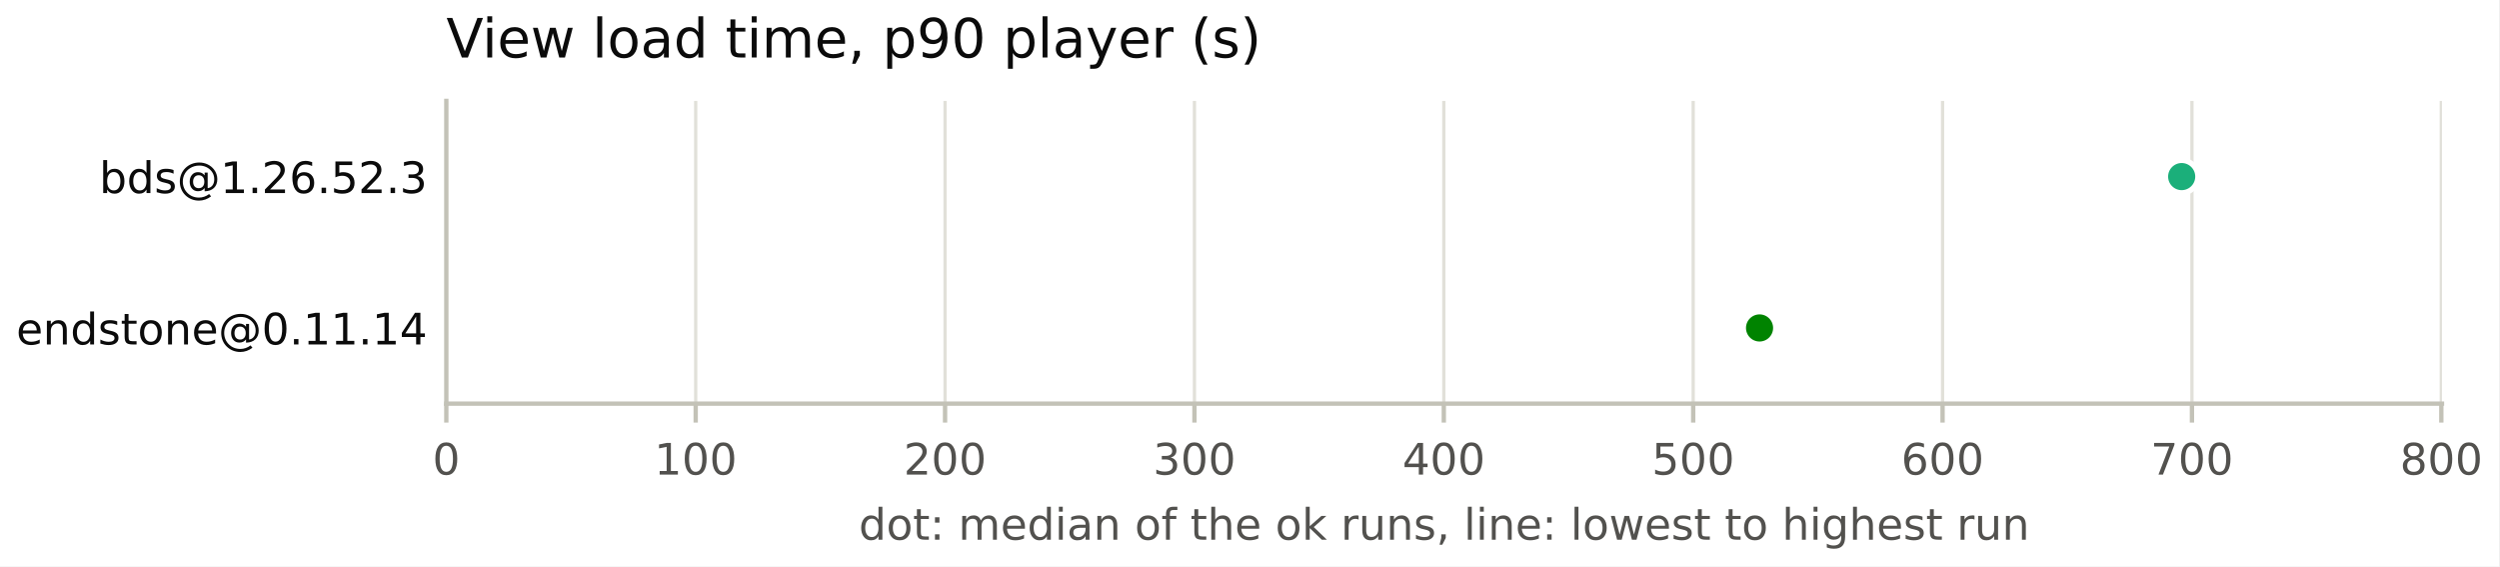
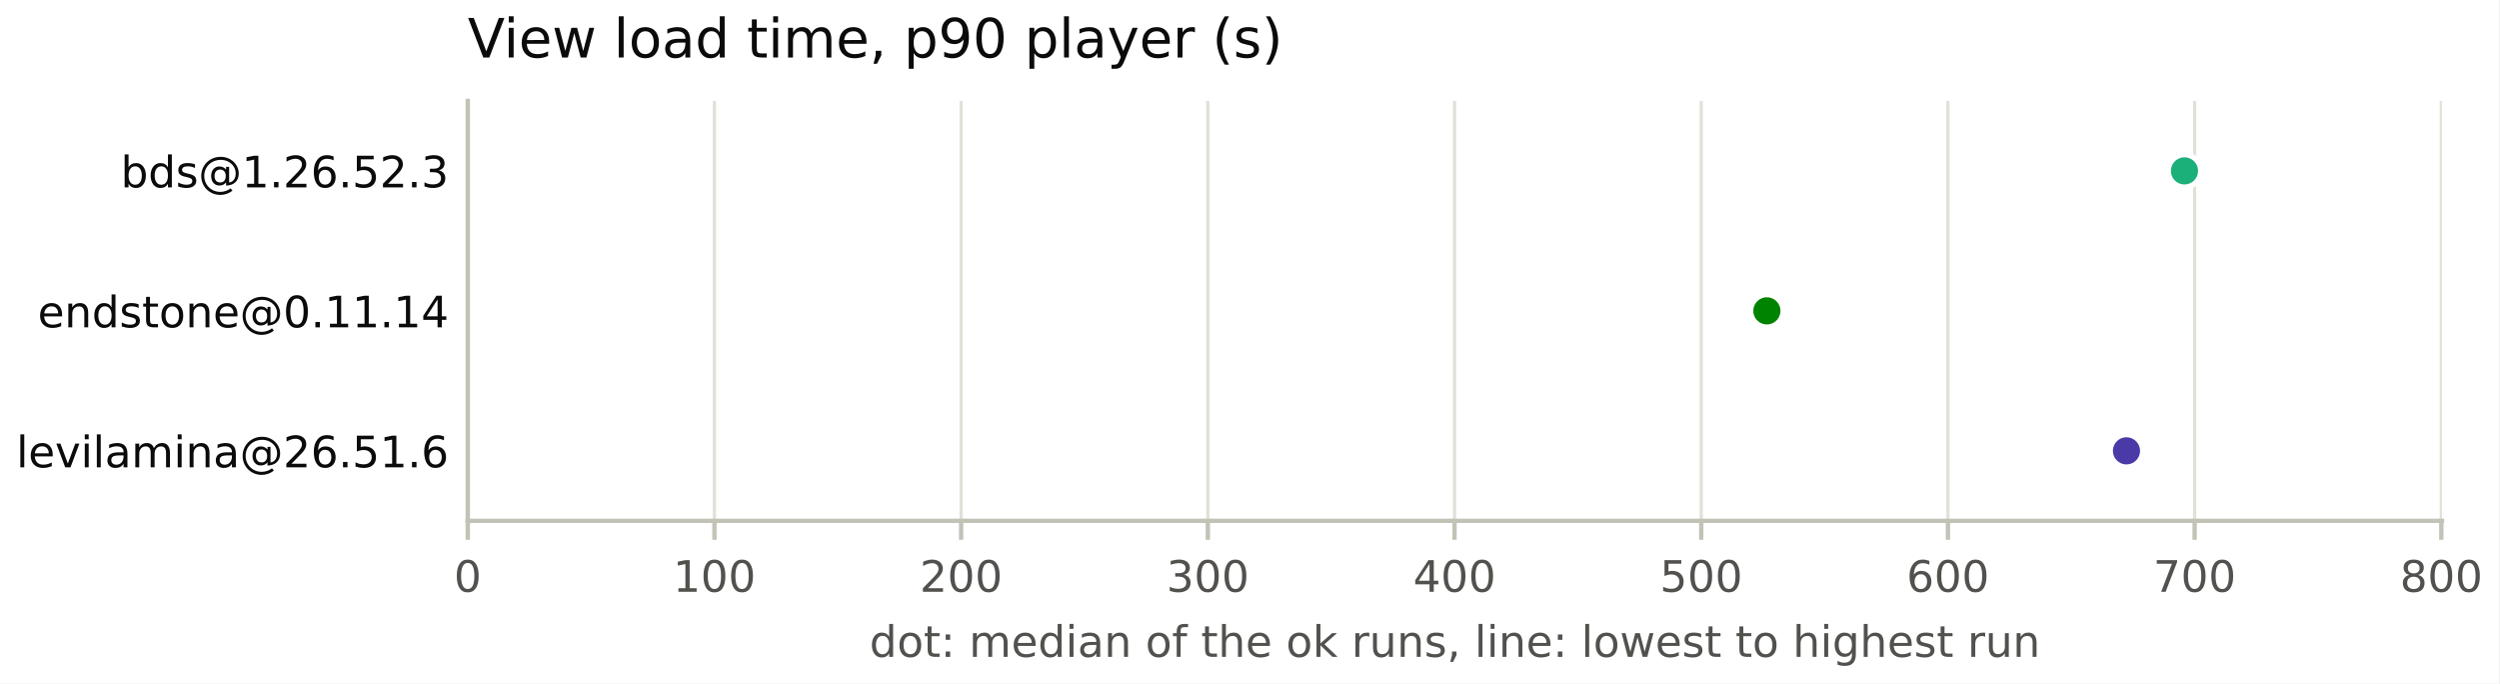
- <svg xmlns="http://www.w3.org/2000/svg" xmlns:xlink="http://www.w3.org/1999/xlink" width="460.8pt" height="104.4pt" viewBox="0 0 460.8 104.4" version="1.1">
+ <svg xmlns="http://www.w3.org/2000/svg" xmlns:xlink="http://www.w3.org/1999/xlink" width="460.8pt" height="126pt" viewBox="0 0 460.8 126" version="1.1">
  <defs>
    <style type="text/css">*{stroke-linejoin: round; stroke-linecap: butt}</style>
  </defs>
  <g id="figure_1">
    <g id="patch_1">
-       <path d="M 0 104.4  L 460.8 104.4  L 460.8 0  L 0 0  z " style="fill: #ffffff" />
+       <path d="M 0 126  L 460.8 126  L 460.8 0  L 0 0  z " style="fill: #ffffff" />
    </g>
    <g id="axes_1">
      <g id="patch_2">
-         <path d="M 82.298 74.399  L 450.285 74.399  L 450.285 18.599  L 82.298 18.599  z " style="fill: #ffffff" />
+         <path d="M 86.25 95.999  L 450.284 95.999  L 450.284 18.599  L 86.25 18.599  z " style="fill: #ffffff" />
      </g>
      <g id="matplotlib.axis_1">
        <g id="xtick_1">
          <g id="line2d_1">
-             <path d="M 82.298 74.399  L 82.298 18.599  " clip-path="url(#p3479f3fd37)" style="fill: none; stroke: #e1e0d9; stroke-width: 0.6; stroke-linecap: square" />
+             <path d="M 86.25 95.999  L 86.25 18.599  " clip-path="url(#p799ae4c3f2)" style="fill: none; stroke: #e1e0d9; stroke-width: 0.6; stroke-linecap: square" />
          </g>
          <g id="line2d_2">
            <defs>
-               <path id="m17f988fe5d" d="M 0 0  L 0 3.5  " style="stroke: #c3c2b7; stroke-width: 0.8" />
+               <path id="m9e4656654c" d="M 0 0  L 0 3.5  " style="stroke: #c3c2b7; stroke-width: 0.8" />
            </defs>
            <g>
-               <use xlink:href="#m17f988fe5d" x="82.298" y="74.399" style="fill: #c3c2b7; stroke: #c3c2b7; stroke-width: 0.8" />
+               <use xlink:href="#m9e4656654c" x="86.25" y="95.999" style="fill: #c3c2b7; stroke: #c3c2b7; stroke-width: 0.8" />
            </g>
          </g>
          <g id="text_1">
-             <g style="fill: #52514e" transform="translate(79.75274 87.47726) scale(0.08 -0.08)">
+             <g style="fill: #52514e" transform="translate(83.70524 109.0773) scale(0.08 -0.08)">
              <defs>
                <path id="DejaVuSans-13" d="M 2034 4250  Q 1547 4250 1301 3770  Q 1056 3291 1056 2328  Q 1056 1369 1301 889  Q 1547 409 2034 409  Q 2525 409 2770 889  Q 3016 1369 3016 2328  Q 3016 3291 2770 3770  Q 2525 4250 2034 4250  z M 2034 4750  Q 2819 4750 3233 4129  Q 3647 3509 3647 2328  Q 3647 1150 3233 529  Q 2819 -91 2034 -91  Q 1250 -91 836 529  Q 422 1150 422 2328  Q 422 3509 836 4129  Q 1250 4750 2034 4750  z " transform="scale(0.015625)" />
              </defs>
              <use xlink:href="#DejaVuSans-13" />
            </g>
          </g>
        </g>
        <g id="xtick_2">
          <g id="line2d_3">
-             <path d="M 128.281 74.399  L 128.281 18.599  " clip-path="url(#p3479f3fd37)" style="fill: none; stroke: #e1e0d9; stroke-width: 0.6; stroke-linecap: square" />
+             <path d="M 131.74 95.999  L 131.74 18.599  " clip-path="url(#p799ae4c3f2)" style="fill: none; stroke: #e1e0d9; stroke-width: 0.6; stroke-linecap: square" />
          </g>
          <g id="line2d_4">
            <g>
-               <use xlink:href="#m17f988fe5d" x="128.281" y="74.399" style="fill: #c3c2b7; stroke: #c3c2b7; stroke-width: 0.8" />
+               <use xlink:href="#m9e4656654c" x="131.74" y="95.999" style="fill: #c3c2b7; stroke: #c3c2b7; stroke-width: 0.8" />
            </g>
          </g>
          <g id="text_2">
-             <g style="fill: #52514e" transform="translate(120.6461 87.47726) scale(0.08 -0.08)">
+             <g style="fill: #52514e" transform="translate(124.1046 109.0773) scale(0.08 -0.08)">
              <defs>
                <path id="DejaVuSans-14" d="M 794 531  L 1825 531  L 1825 4091  L 703 3866  L 703 4441  L 1819 4666  L 2450 4666  L 2450 531  L 3481 531  L 3481 0  L 794 0  L 794 531  z " transform="scale(0.015625)" />
              </defs>
              <use xlink:href="#DejaVuSans-14" />
              <use xlink:href="#DejaVuSans-13" transform="translate(63.625 0)" />
              <use xlink:href="#DejaVuSans-13" transform="translate(127.25 0)" />
            </g>
          </g>
        </g>
        <g id="xtick_3">
          <g id="line2d_5">
-             <path d="M 174.264 74.399  L 174.264 18.599  " clip-path="url(#p3479f3fd37)" style="fill: none; stroke: #e1e0d9; stroke-width: 0.6; stroke-linecap: square" />
+             <path d="M 177.229 95.999  L 177.229 18.599  " clip-path="url(#p799ae4c3f2)" style="fill: none; stroke: #e1e0d9; stroke-width: 0.6; stroke-linecap: square" />
          </g>
          <g id="line2d_6">
            <g>
-               <use xlink:href="#m17f988fe5d" x="174.264" y="74.399" style="fill: #c3c2b7; stroke: #c3c2b7; stroke-width: 0.8" />
+               <use xlink:href="#m9e4656654c" x="177.229" y="95.999" style="fill: #c3c2b7; stroke: #c3c2b7; stroke-width: 0.8" />
            </g>
          </g>
          <g id="text_3">
-             <g style="fill: #52514e" transform="translate(166.6295 87.47726) scale(0.08 -0.08)">
+             <g style="fill: #52514e" transform="translate(169.5939 109.0773) scale(0.08 -0.08)">
              <defs>
                <path id="DejaVuSans-15" d="M 1228 531  L 3431 531  L 3431 0  L 469 0  L 469 531  Q 828 903 1448 1529  Q 2069 2156 2228 2338  Q 2531 2678 2651 2914  Q 2772 3150 2772 3378  Q 2772 3750 2511 3984  Q 2250 4219 1831 4219  Q 1534 4219 1204 4116  Q 875 4013 500 3803  L 500 4441  Q 881 4594 1212 4672  Q 1544 4750 1819 4750  Q 2544 4750 2975 4387  Q 3406 4025 3406 3419  Q 3406 3131 3298 2873  Q 3191 2616 2906 2266  Q 2828 2175 2409 1742  Q 1991 1309 1228 531  z " transform="scale(0.015625)" />
              </defs>
              <use xlink:href="#DejaVuSans-15" />
              <use xlink:href="#DejaVuSans-13" transform="translate(63.625 0)" />
              <use xlink:href="#DejaVuSans-13" transform="translate(127.25 0)" />
            </g>
          </g>
        </g>
        <g id="xtick_4">
          <g id="line2d_7">
-             <path d="M 220.248 74.399  L 220.248 18.599  " clip-path="url(#p3479f3fd37)" style="fill: none; stroke: #e1e0d9; stroke-width: 0.6; stroke-linecap: square" />
+             <path d="M 222.718 95.999  L 222.718 18.599  " clip-path="url(#p799ae4c3f2)" style="fill: none; stroke: #e1e0d9; stroke-width: 0.6; stroke-linecap: square" />
          </g>
          <g id="line2d_8">
            <g>
-               <use xlink:href="#m17f988fe5d" x="220.248" y="74.399" style="fill: #c3c2b7; stroke: #c3c2b7; stroke-width: 0.8" />
+               <use xlink:href="#m9e4656654c" x="222.718" y="95.999" style="fill: #c3c2b7; stroke: #c3c2b7; stroke-width: 0.8" />
            </g>
          </g>
          <g id="text_4">
-             <g style="fill: #52514e" transform="translate(212.6129 87.47726) scale(0.08 -0.08)">
+             <g style="fill: #52514e" transform="translate(215.0832 109.0773) scale(0.08 -0.08)">
              <defs>
                <path id="DejaVuSans-16" d="M 2597 2516  Q 3050 2419 3304 2112  Q 3559 1806 3559 1356  Q 3559 666 3084 287  Q 2609 -91 1734 -91  Q 1441 -91 1130 -33  Q 819 25 488 141  L 488 750  Q 750 597 1062 519  Q 1375 441 1716 441  Q 2309 441 2620 675  Q 2931 909 2931 1356  Q 2931 1769 2642 2001  Q 2353 2234 1838 2234  L 1294 2234  L 1294 2753  L 1863 2753  Q 2328 2753 2575 2939  Q 2822 3125 2822 3475  Q 2822 3834 2567 4026  Q 2313 4219 1838 4219  Q 1578 4219 1281 4162  Q 984 4106 628 3988  L 628 4550  Q 988 4650 1302 4700  Q 1616 4750 1894 4750  Q 2613 4750 3031 4423  Q 3450 4097 3450 3541  Q 3450 3153 3228 2886  Q 3006 2619 2597 2516  z " transform="scale(0.015625)" />
              </defs>
              <use xlink:href="#DejaVuSans-16" />
              <use xlink:href="#DejaVuSans-13" transform="translate(63.625 0)" />
              <use xlink:href="#DejaVuSans-13" transform="translate(127.25 0)" />
            </g>
          </g>
        </g>
        <g id="xtick_5">
          <g id="line2d_9">
-             <path d="M 266.231 74.399  L 266.231 18.599  " clip-path="url(#p3479f3fd37)" style="fill: none; stroke: #e1e0d9; stroke-width: 0.6; stroke-linecap: square" />
+             <path d="M 268.207 95.999  L 268.207 18.599  " clip-path="url(#p799ae4c3f2)" style="fill: none; stroke: #e1e0d9; stroke-width: 0.6; stroke-linecap: square" />
          </g>
          <g id="line2d_10">
            <g>
-               <use xlink:href="#m17f988fe5d" x="266.231" y="74.399" style="fill: #c3c2b7; stroke: #c3c2b7; stroke-width: 0.8" />
+               <use xlink:href="#m9e4656654c" x="268.207" y="95.999" style="fill: #c3c2b7; stroke: #c3c2b7; stroke-width: 0.8" />
            </g>
          </g>
          <g id="text_5">
-             <g style="fill: #52514e" transform="translate(258.5962 87.47726) scale(0.08 -0.08)">
+             <g style="fill: #52514e" transform="translate(260.5725 109.0773) scale(0.08 -0.08)">
              <defs>
                <path id="DejaVuSans-17" d="M 2419 4116  L 825 1625  L 2419 1625  L 2419 4116  z M 2253 4666  L 3047 4666  L 3047 1625  L 3713 1625  L 3713 1100  L 3047 1100  L 3047 0  L 2419 0  L 2419 1100  L 313 1100  L 313 1709  L 2253 4666  z " transform="scale(0.015625)" />
              </defs>
              <use xlink:href="#DejaVuSans-17" />
              <use xlink:href="#DejaVuSans-13" transform="translate(63.625 0)" />
              <use xlink:href="#DejaVuSans-13" transform="translate(127.25 0)" />
            </g>
          </g>
        </g>
        <g id="xtick_6">
          <g id="line2d_11">
-             <path d="M 312.215 74.399  L 312.215 18.599  " clip-path="url(#p3479f3fd37)" style="fill: none; stroke: #e1e0d9; stroke-width: 0.6; stroke-linecap: square" />
+             <path d="M 313.697 95.999  L 313.697 18.599  " clip-path="url(#p799ae4c3f2)" style="fill: none; stroke: #e1e0d9; stroke-width: 0.6; stroke-linecap: square" />
          </g>
          <g id="line2d_12">
            <g>
-               <use xlink:href="#m17f988fe5d" x="312.215" y="74.399" style="fill: #c3c2b7; stroke: #c3c2b7; stroke-width: 0.8" />
+               <use xlink:href="#m9e4656654c" x="313.697" y="95.999" style="fill: #c3c2b7; stroke: #c3c2b7; stroke-width: 0.8" />
            </g>
          </g>
          <g id="text_6">
-             <g style="fill: #52514e" transform="translate(304.5796 87.47726) scale(0.08 -0.08)">
+             <g style="fill: #52514e" transform="translate(306.0618 109.0773) scale(0.08 -0.08)">
              <defs>
                <path id="DejaVuSans-18" d="M 691 4666  L 3169 4666  L 3169 4134  L 1269 4134  L 1269 2991  Q 1406 3038 1543 3061  Q 1681 3084 1819 3084  Q 2600 3084 3056 2656  Q 3513 2228 3513 1497  Q 3513 744 3044 326  Q 2575 -91 1722 -91  Q 1428 -91 1123 -41  Q 819 9 494 109  L 494 744  Q 775 591 1075 516  Q 1375 441 1709 441  Q 2250 441 2565 725  Q 2881 1009 2881 1497  Q 2881 1984 2565 2268  Q 2250 2553 1709 2553  Q 1456 2553 1204 2497  Q 953 2441 691 2322  L 691 4666  z " transform="scale(0.015625)" />
              </defs>
              <use xlink:href="#DejaVuSans-18" />
              <use xlink:href="#DejaVuSans-13" transform="translate(63.625 0)" />
              <use xlink:href="#DejaVuSans-13" transform="translate(127.25 0)" />
            </g>
          </g>
        </g>
        <g id="xtick_7">
          <g id="line2d_13">
-             <path d="M 358.198 74.399  L 358.198 18.599  " clip-path="url(#p3479f3fd37)" style="fill: none; stroke: #e1e0d9; stroke-width: 0.6; stroke-linecap: square" />
+             <path d="M 359.186 95.999  L 359.186 18.599  " clip-path="url(#p799ae4c3f2)" style="fill: none; stroke: #e1e0d9; stroke-width: 0.6; stroke-linecap: square" />
          </g>
          <g id="line2d_14">
            <g>
-               <use xlink:href="#m17f988fe5d" x="358.198" y="74.399" style="fill: #c3c2b7; stroke: #c3c2b7; stroke-width: 0.8" />
+               <use xlink:href="#m9e4656654c" x="359.186" y="95.999" style="fill: #c3c2b7; stroke: #c3c2b7; stroke-width: 0.8" />
            </g>
          </g>
          <g id="text_7">
-             <g style="fill: #52514e" transform="translate(350.563 87.47726) scale(0.08 -0.08)">
+             <g style="fill: #52514e" transform="translate(351.5511 109.0773) scale(0.08 -0.08)">
              <defs>
                <path id="DejaVuSans-19" d="M 2113 2584  Q 1688 2584 1439 2293  Q 1191 2003 1191 1497  Q 1191 994 1439 701  Q 1688 409 2113 409  Q 2538 409 2786 701  Q 3034 994 3034 1497  Q 3034 2003 2786 2293  Q 2538 2584 2113 2584  z M 3366 4563  L 3366 3988  Q 3128 4100 2886 4159  Q 2644 4219 2406 4219  Q 1781 4219 1451 3797  Q 1122 3375 1075 2522  Q 1259 2794 1537 2939  Q 1816 3084 2150 3084  Q 2853 3084 3261 2657  Q 3669 2231 3669 1497  Q 3669 778 3244 343  Q 2819 -91 2113 -91  Q 1303 -91 875 529  Q 447 1150 447 2328  Q 447 3434 972 4092  Q 1497 4750 2381 4750  Q 2619 4750 2861 4703  Q 3103 4656 3366 4563  z " transform="scale(0.015625)" />
              </defs>
              <use xlink:href="#DejaVuSans-19" />
              <use xlink:href="#DejaVuSans-13" transform="translate(63.625 0)" />
              <use xlink:href="#DejaVuSans-13" transform="translate(127.25 0)" />
            </g>
          </g>
        </g>
        <g id="xtick_8">
          <g id="line2d_15">
-             <path d="M 404.181 74.399  L 404.181 18.599  " clip-path="url(#p3479f3fd37)" style="fill: none; stroke: #e1e0d9; stroke-width: 0.6; stroke-linecap: square" />
+             <path d="M 404.675 95.999  L 404.675 18.599  " clip-path="url(#p799ae4c3f2)" style="fill: none; stroke: #e1e0d9; stroke-width: 0.6; stroke-linecap: square" />
          </g>
          <g id="line2d_16">
            <g>
-               <use xlink:href="#m17f988fe5d" x="404.181" y="74.399" style="fill: #c3c2b7; stroke: #c3c2b7; stroke-width: 0.8" />
+               <use xlink:href="#m9e4656654c" x="404.675" y="95.999" style="fill: #c3c2b7; stroke: #c3c2b7; stroke-width: 0.8" />
            </g>
          </g>
          <g id="text_8">
-             <g style="fill: #52514e" transform="translate(396.5464 87.47726) scale(0.08 -0.08)">
+             <g style="fill: #52514e" transform="translate(397.0404 109.0773) scale(0.08 -0.08)">
              <defs>
                <path id="DejaVuSans-1a" d="M 525 4666  L 3525 4666  L 3525 4397  L 1831 0  L 1172 0  L 2766 4134  L 525 4134  L 525 4666  z " transform="scale(0.015625)" />
              </defs>
              <use xlink:href="#DejaVuSans-1a" />
              <use xlink:href="#DejaVuSans-13" transform="translate(63.625 0)" />
              <use xlink:href="#DejaVuSans-13" transform="translate(127.25 0)" />
            </g>
          </g>
        </g>
        <g id="xtick_9">
          <g id="line2d_17">
-             <path d="M 450.165 74.399  L 450.165 18.599  " clip-path="url(#p3479f3fd37)" style="fill: none; stroke: #e1e0d9; stroke-width: 0.6; stroke-linecap: square" />
+             <path d="M 450.165 95.999  L 450.165 18.599  " clip-path="url(#p799ae4c3f2)" style="fill: none; stroke: #e1e0d9; stroke-width: 0.6; stroke-linecap: square" />
          </g>
          <g id="line2d_18">
            <g>
-               <use xlink:href="#m17f988fe5d" x="450.165" y="74.399" style="fill: #c3c2b7; stroke: #c3c2b7; stroke-width: 0.8" />
+               <use xlink:href="#m9e4656654c" x="450.165" y="95.999" style="fill: #c3c2b7; stroke: #c3c2b7; stroke-width: 0.8" />
            </g>
          </g>
          <g id="text_9">
-             <g style="fill: #52514e" transform="translate(442.5298 87.47726) scale(0.08 -0.08)">
+             <g style="fill: #52514e" transform="translate(442.5298 109.0773) scale(0.08 -0.08)">
              <defs>
                <path id="DejaVuSans-1b" d="M 2034 2216  Q 1584 2216 1326 1975  Q 1069 1734 1069 1313  Q 1069 891 1326 650  Q 1584 409 2034 409  Q 2484 409 2743 651  Q 3003 894 3003 1313  Q 3003 1734 2745 1975  Q 2488 2216 2034 2216  z M 1403 2484  Q 997 2584 770 2862  Q 544 3141 544 3541  Q 544 4100 942 4425  Q 1341 4750 2034 4750  Q 2731 4750 3128 4425  Q 3525 4100 3525 3541  Q 3525 3141 3298 2862  Q 3072 2584 2669 2484  Q 3125 2378 3379 2068  Q 3634 1759 3634 1313  Q 3634 634 3220 271  Q 2806 -91 2034 -91  Q 1263 -91 848 271  Q 434 634 434 1313  Q 434 1759 690 2068  Q 947 2378 1403 2484  z M 1172 3481  Q 1172 3119 1398 2916  Q 1625 2713 2034 2713  Q 2441 2713 2670 2916  Q 2900 3119 2900 3481  Q 2900 3844 2670 4047  Q 2441 4250 2034 4250  Q 1625 4250 1398 4047  Q 1172 3844 1172 3481  z " transform="scale(0.015625)" />
              </defs>
              <use xlink:href="#DejaVuSans-1b" />
              <use xlink:href="#DejaVuSans-13" transform="translate(63.625 0)" />
              <use xlink:href="#DejaVuSans-13" transform="translate(127.25 0)" />
            </g>
          </g>
        </g>
        <g id="text_10">
-           <g style="fill: #52514e" transform="translate(158.3559 99.47789) scale(0.08 -0.08)">
+           <g style="fill: #52514e" transform="translate(160.3315 121.0779) scale(0.08 -0.08)">
            <defs>
              <path id="DejaVuSans-47" d="M 2906 2969  L 2906 4863  L 3481 4863  L 3481 0  L 2906 0  L 2906 525  Q 2725 213 2448 61  Q 2172 -91 1784 -91  Q 1150 -91 751 415  Q 353 922 353 1747  Q 353 2572 751 3078  Q 1150 3584 1784 3584  Q 2172 3584 2448 3432  Q 2725 3281 2906 2969  z M 947 1747  Q 947 1113 1208 752  Q 1469 391 1925 391  Q 2381 391 2643 752  Q 2906 1113 2906 1747  Q 2906 2381 2643 2742  Q 2381 3103 1925 3103  Q 1469 3103 1208 2742  Q 947 2381 947 1747  z " transform="scale(0.015625)" />
              <path id="DejaVuSans-52" d="M 1959 3097  Q 1497 3097 1228 2736  Q 959 2375 959 1747  Q 959 1119 1226 758  Q 1494 397 1959 397  Q 2419 397 2687 759  Q 2956 1122 2956 1747  Q 2956 2369 2687 2733  Q 2419 3097 1959 3097  z M 1959 3584  Q 2709 3584 3137 3096  Q 3566 2609 3566 1747  Q 3566 888 3137 398  Q 2709 -91 1959 -91  Q 1206 -91 779 398  Q 353 888 353 1747  Q 353 2609 779 3096  Q 1206 3584 1959 3584  z " transform="scale(0.015625)" />
              <path id="DejaVuSans-57" d="M 1172 4494  L 1172 3500  L 2356 3500  L 2356 3053  L 1172 3053  L 1172 1153  Q 1172 725 1289 603  Q 1406 481 1766 481  L 2356 481  L 2356 0  L 1766 0  Q 1100 0 847 248  Q 594 497 594 1153  L 594 3053  L 172 3053  L 172 3500  L 594 3500  L 594 4494  L 1172 4494  z " transform="scale(0.015625)" />
              <path id="DejaVuSans-1d" d="M 750 794  L 1409 794  L 1409 0  L 750 0  L 750 794  z M 750 3309  L 1409 3309  L 1409 2516  L 750 2516  L 750 3309  z " transform="scale(0.015625)" />
              <path id="DejaVuSans-3" transform="scale(0.015625)" />
              <path id="DejaVuSans-50" d="M 3328 2828  Q 3544 3216 3844 3400  Q 4144 3584 4550 3584  Q 5097 3584 5394 3201  Q 5691 2819 5691 2113  L 5691 0  L 5113 0  L 5113 2094  Q 5113 2597 4934 2840  Q 4756 3084 4391 3084  Q 3944 3084 3684 2787  Q 3425 2491 3425 1978  L 3425 0  L 2847 0  L 2847 2094  Q 2847 2600 2669 2842  Q 2491 3084 2119 3084  Q 1678 3084 1418 2786  Q 1159 2488 1159 1978  L 1159 0  L 581 0  L 581 3500  L 1159 3500  L 1159 2956  Q 1356 3278 1631 3431  Q 1906 3584 2284 3584  Q 2666 3584 2933 3390  Q 3200 3197 3328 2828  z " transform="scale(0.015625)" />
              <path id="DejaVuSans-48" d="M 3597 1894  L 3597 1613  L 953 1613  Q 991 1019 1311 708  Q 1631 397 2203 397  Q 2534 397 2845 478  Q 3156 559 3463 722  L 3463 178  Q 3153 47 2828 -22  Q 2503 -91 2169 -91  Q 1331 -91 842 396  Q 353 884 353 1716  Q 353 2575 817 3079  Q 1281 3584 2069 3584  Q 2775 3584 3186 3129  Q 3597 2675 3597 1894  z M 3022 2063  Q 3016 2534 2758 2815  Q 2500 3097 2075 3097  Q 1594 3097 1305 2825  Q 1016 2553 972 2059  L 3022 2063  z " transform="scale(0.015625)" />
              <path id="DejaVuSans-4c" d="M 603 3500  L 1178 3500  L 1178 0  L 603 0  L 603 3500  z M 603 4863  L 1178 4863  L 1178 4134  L 603 4134  L 603 4863  z " transform="scale(0.015625)" />
              <path id="DejaVuSans-44" d="M 2194 1759  Q 1497 1759 1228 1600  Q 959 1441 959 1056  Q 959 750 1161 570  Q 1363 391 1709 391  Q 2188 391 2477 730  Q 2766 1069 2766 1631  L 2766 1759  L 2194 1759  z M 3341 1997  L 3341 0  L 2766 0  L 2766 531  Q 2569 213 2275 61  Q 1981 -91 1556 -91  Q 1019 -91 701 211  Q 384 513 384 1019  Q 384 1609 779 1909  Q 1175 2209 1959 2209  L 2766 2209  L 2766 2266  Q 2766 2663 2505 2880  Q 2244 3097 1772 3097  Q 1472 3097 1187 3025  Q 903 2953 641 2809  L 641 3341  Q 956 3463 1253 3523  Q 1550 3584 1831 3584  Q 2591 3584 2966 3190  Q 3341 2797 3341 1997  z " transform="scale(0.015625)" />
              <path id="DejaVuSans-51" d="M 3513 2113  L 3513 0  L 2938 0  L 2938 2094  Q 2938 2591 2744 2837  Q 2550 3084 2163 3084  Q 1697 3084 1428 2787  Q 1159 2491 1159 1978  L 1159 0  L 581 0  L 581 3500  L 1159 3500  L 1159 2956  Q 1366 3272 1645 3428  Q 1925 3584 2291 3584  Q 2894 3584 3203 3211  Q 3513 2838 3513 2113  z " transform="scale(0.015625)" />
              <path id="DejaVuSans-49" d="M 2375 4863  L 2375 4384  L 1825 4384  Q 1516 4384 1395 4259  Q 1275 4134 1275 3809  L 1275 3500  L 2222 3500  L 2222 3053  L 1275 3053  L 1275 0  L 697 0  L 697 3053  L 147 3053  L 147 3500  L 697 3500  L 697 3744  Q 697 4328 969 4595  Q 1241 4863 1831 4863  L 2375 4863  z " transform="scale(0.015625)" />
              <path id="DejaVuSans-4b" d="M 3513 2113  L 3513 0  L 2938 0  L 2938 2094  Q 2938 2591 2744 2837  Q 2550 3084 2163 3084  Q 1697 3084 1428 2787  Q 1159 2491 1159 1978  L 1159 0  L 581 0  L 581 4863  L 1159 4863  L 1159 2956  Q 1366 3272 1645 3428  Q 1925 3584 2291 3584  Q 2894 3584 3203 3211  Q 3513 2838 3513 2113  z " transform="scale(0.015625)" />
              <path id="DejaVuSans-4e" d="M 581 4863  L 1159 4863  L 1159 1991  L 2875 3500  L 3609 3500  L 1753 1863  L 3688 0  L 2938 0  L 1159 1709  L 1159 0  L 581 0  L 581 4863  z " transform="scale(0.015625)" />
              <path id="DejaVuSans-55" d="M 2631 2963  Q 2534 3019 2420 3045  Q 2306 3072 2169 3072  Q 1681 3072 1420 2755  Q 1159 2438 1159 1844  L 1159 0  L 581 0  L 581 3500  L 1159 3500  L 1159 2956  Q 1341 3275 1631 3429  Q 1922 3584 2338 3584  Q 2397 3584 2469 3576  Q 2541 3569 2628 3553  L 2631 2963  z " transform="scale(0.015625)" />
              <path id="DejaVuSans-58" d="M 544 1381  L 544 3500  L 1119 3500  L 1119 1403  Q 1119 906 1312 657  Q 1506 409 1894 409  Q 2359 409 2629 706  Q 2900 1003 2900 1516  L 2900 3500  L 3475 3500  L 3475 0  L 2900 0  L 2900 538  Q 2691 219 2414 64  Q 2138 -91 1772 -91  Q 1169 -91 856 284  Q 544 659 544 1381  z M 1991 3584  L 1991 3584  z " transform="scale(0.015625)" />
              <path id="DejaVuSans-56" d="M 2834 3397  L 2834 2853  Q 2591 2978 2328 3040  Q 2066 3103 1784 3103  Q 1356 3103 1142 2972  Q 928 2841 928 2578  Q 928 2378 1081 2264  Q 1234 2150 1697 2047  L 1894 2003  Q 2506 1872 2764 1633  Q 3022 1394 3022 966  Q 3022 478 2636 193  Q 2250 -91 1575 -91  Q 1294 -91 989 -36  Q 684 19 347 128  L 347 722  Q 666 556 975 473  Q 1284 391 1588 391  Q 1994 391 2212 530  Q 2431 669 2431 922  Q 2431 1156 2273 1281  Q 2116 1406 1581 1522  L 1381 1569  Q 847 1681 609 1914  Q 372 2147 372 2553  Q 372 3047 722 3315  Q 1072 3584 1716 3584  Q 2034 3584 2315 3537  Q 2597 3491 2834 3397  z " transform="scale(0.015625)" />
              <path id="DejaVuSans-f" d="M 750 794  L 1409 794  L 1409 256  L 897 -744  L 494 -744  L 750 256  L 750 794  z " transform="scale(0.015625)" />
              <path id="DejaVuSans-4f" d="M 603 4863  L 1178 4863  L 1178 0  L 603 0  L 603 4863  z " transform="scale(0.015625)" />
              <path id="DejaVuSans-5a" d="M 269 3500  L 844 3500  L 1563 769  L 2278 3500  L 2956 3500  L 3675 769  L 4391 3500  L 4966 3500  L 4050 0  L 3372 0  L 2619 2869  L 1863 0  L 1184 0  L 269 3500  z " transform="scale(0.015625)" />
              <path id="DejaVuSans-4a" d="M 2906 1791  Q 2906 2416 2648 2759  Q 2391 3103 1925 3103  Q 1463 3103 1205 2759  Q 947 2416 947 1791  Q 947 1169 1205 825  Q 1463 481 1925 481  Q 2391 481 2648 825  Q 2906 1169 2906 1791  z M 3481 434  Q 3481 -459 3084 -895  Q 2688 -1331 1869 -1331  Q 1566 -1331 1297 -1286  Q 1028 -1241 775 -1147  L 775 -588  Q 1028 -725 1275 -790  Q 1522 -856 1778 -856  Q 2344 -856 2625 -561  Q 2906 -266 2906 331  L 2906 616  Q 2728 306 2450 153  Q 2172 0 1784 0  Q 1141 0 747 490  Q 353 981 353 1791  Q 353 2603 747 3093  Q 1141 3584 1784 3584  Q 2172 3584 2450 3431  Q 2728 3278 2906 2969  L 2906 3500  L 3481 3500  L 3481 434  z " transform="scale(0.015625)" />
            </defs>
            <use xlink:href="#DejaVuSans-47" />
            <use xlink:href="#DejaVuSans-52" transform="translate(63.48438 0)" />
            <use xlink:href="#DejaVuSans-57" transform="translate(124.6719 0)" />
            <use xlink:href="#DejaVuSans-1d" transform="translate(163.875 0)" />
            <use xlink:href="#DejaVuSans-3" transform="translate(197.5625 0)" />
            <use xlink:href="#DejaVuSans-50" transform="translate(229.3438 0)" />
            <use xlink:href="#DejaVuSans-48" transform="translate(326.75 0)" />
            <use xlink:href="#DejaVuSans-47" transform="translate(388.2812 0)" />
            <use xlink:href="#DejaVuSans-4c" transform="translate(451.7656 0)" />
            <use xlink:href="#DejaVuSans-44" transform="translate(479.5469 0)" />
            <use xlink:href="#DejaVuSans-51" transform="translate(540.8281 0)" />
            <use xlink:href="#DejaVuSans-3" transform="translate(604.2031 0)" />
            <use xlink:href="#DejaVuSans-52" transform="translate(635.9844 0)" />
            <use xlink:href="#DejaVuSans-49" transform="translate(697.1719 0)" />
            <use xlink:href="#DejaVuSans-3" transform="translate(732.375 0)" />
            <use xlink:href="#DejaVuSans-57" transform="translate(764.1562 0)" />
            <use xlink:href="#DejaVuSans-4b" transform="translate(803.3594 0)" />
            <use xlink:href="#DejaVuSans-48" transform="translate(866.7344 0)" />
            <use xlink:href="#DejaVuSans-3" transform="translate(928.2656 0)" />
            <use xlink:href="#DejaVuSans-52" transform="translate(960.0469 0)" />
            <use xlink:href="#DejaVuSans-4e" transform="translate(1021.234 0)" />
            <use xlink:href="#DejaVuSans-3" transform="translate(1079.141 0)" />
            <use xlink:href="#DejaVuSans-55" transform="translate(1110.922 0)" />
            <use xlink:href="#DejaVuSans-58" transform="translate(1152.031 0)" />
            <use xlink:href="#DejaVuSans-51" transform="translate(1215.406 0)" />
            <use xlink:href="#DejaVuSans-56" transform="translate(1278.781 0)" />
            <use xlink:href="#DejaVuSans-f" transform="translate(1330.875 0)" />
            <use xlink:href="#DejaVuSans-3" transform="translate(1362.656 0)" />
            <use xlink:href="#DejaVuSans-4f" transform="translate(1394.438 0)" />
            <use xlink:href="#DejaVuSans-4c" transform="translate(1422.219 0)" />
            <use xlink:href="#DejaVuSans-51" transform="translate(1450 0)" />
            <use xlink:href="#DejaVuSans-48" transform="translate(1513.375 0)" />
            <use xlink:href="#DejaVuSans-1d" transform="translate(1574.906 0)" />
            <use xlink:href="#DejaVuSans-3" transform="translate(1608.594 0)" />
            <use xlink:href="#DejaVuSans-4f" transform="translate(1640.375 0)" />
            <use xlink:href="#DejaVuSans-52" transform="translate(1668.156 0)" />
            <use xlink:href="#DejaVuSans-5a" transform="translate(1729.344 0)" />
            <use xlink:href="#DejaVuSans-48" transform="translate(1811.125 0)" />
            <use xlink:href="#DejaVuSans-56" transform="translate(1872.656 0)" />
            <use xlink:href="#DejaVuSans-57" transform="translate(1924.75 0)" />
            <use xlink:href="#DejaVuSans-3" transform="translate(1963.953 0)" />
            <use xlink:href="#DejaVuSans-57" transform="translate(1995.734 0)" />
            <use xlink:href="#DejaVuSans-52" transform="translate(2034.938 0)" />
            <use xlink:href="#DejaVuSans-3" transform="translate(2096.125 0)" />
            <use xlink:href="#DejaVuSans-4b" transform="translate(2127.906 0)" />
            <use xlink:href="#DejaVuSans-4c" transform="translate(2191.281 0)" />
            <use xlink:href="#DejaVuSans-4a" transform="translate(2219.062 0)" />
            <use xlink:href="#DejaVuSans-4b" transform="translate(2282.547 0)" />
            <use xlink:href="#DejaVuSans-48" transform="translate(2345.922 0)" />
            <use xlink:href="#DejaVuSans-56" transform="translate(2407.453 0)" />
            <use xlink:href="#DejaVuSans-57" transform="translate(2459.547 0)" />
            <use xlink:href="#DejaVuSans-3" transform="translate(2498.75 0)" />
            <use xlink:href="#DejaVuSans-55" transform="translate(2530.531 0)" />
            <use xlink:href="#DejaVuSans-58" transform="translate(2571.641 0)" />
            <use xlink:href="#DejaVuSans-51" transform="translate(2635.016 0)" />
          </g>
        </g>
      </g>
      <g id="matplotlib.axis_2">
        <g id="ytick_1">
          <g id="line2d_19" />
          <g id="text_11">
-             <g style="fill: #0b0b0b" transform="translate(18.30524 35.58817) scale(0.08 -0.08)">
+             <g style="fill: #0b0b0b" transform="translate(22.25774 34.53813) scale(0.08 -0.08)">
              <defs>
                <path id="DejaVuSans-45" d="M 3116 1747  Q 3116 2381 2855 2742  Q 2594 3103 2138 3103  Q 1681 3103 1420 2742  Q 1159 2381 1159 1747  Q 1159 1113 1420 752  Q 1681 391 2138 391  Q 2594 391 2855 752  Q 3116 1113 3116 1747  z M 1159 2969  Q 1341 3281 1617 3432  Q 1894 3584 2278 3584  Q 2916 3584 3314 3078  Q 3713 2572 3713 1747  Q 3713 922 3314 415  Q 2916 -91 2278 -91  Q 1894 -91 1617 61  Q 1341 213 1159 525  L 1159 0  L 581 0  L 581 4863  L 1159 4863  L 1159 2969  z " transform="scale(0.015625)" />
                <path id="DejaVuSans-23" d="M 2381 1678  Q 2381 1231 2603 976  Q 2825 722 3213 722  Q 3597 722 3817 978  Q 4038 1234 4038 1678  Q 4038 2116 3813 2373  Q 3588 2631 3206 2631  Q 2828 2631 2604 2375  Q 2381 2119 2381 1678  z M 4084 744  Q 3897 503 3655 389  Q 3413 275 3091 275  Q 2553 275 2217 664  Q 1881 1053 1881 1678  Q 1881 2303 2218 2693  Q 2556 3084 3091 3084  Q 3413 3084 3656 2967  Q 3900 2850 4084 2613  L 4084 3022  L 4531 3022  L 4531 722  Q 4988 791 5245 1139  Q 5503 1488 5503 2041  Q 5503 2375 5404 2669  Q 5306 2963 5106 3213  Q 4781 3622 4314 3839  Q 3847 4056 3297 4056  Q 2913 4056 2559 3954  Q 2206 3853 1906 3653  Q 1416 3334 1139 2817  Q 863 2300 863 1697  Q 863 1200 1042 765  Q 1222 331 1563 0  Q 1891 -325 2322 -495  Q 2753 -666 3244 -666  Q 3647 -666 4036 -530  Q 4425 -394 4750 -141  L 5031 -488  Q 4641 -791 4180 -952  Q 3719 -1113 3244 -1113  Q 2666 -1113 2153 -908  Q 1641 -703 1241 -313  Q 841 78 631 592  Q 422 1106 422 1697  Q 422 2266 634 2781  Q 847 3297 1241 3688  Q 1644 4084 2172 4295  Q 2700 4506 3291 4506  Q 3953 4506 4520 4234  Q 5088 3963 5472 3463  Q 5706 3156 5829 2797  Q 5953 2438 5953 2053  Q 5953 1231 5456 756  Q 4959 281 4084 263  L 4084 744  z " transform="scale(0.015625)" />
                <path id="DejaVuSans-11" d="M 684 794  L 1344 794  L 1344 0  L 684 0  L 684 794  z " transform="scale(0.015625)" />
              </defs>
              <use xlink:href="#DejaVuSans-45" />
              <use xlink:href="#DejaVuSans-47" transform="translate(63.48438 0)" />
              <use xlink:href="#DejaVuSans-56" transform="translate(126.9688 0)" />
              <use xlink:href="#DejaVuSans-23" transform="translate(179.0625 0)" />
              <use xlink:href="#DejaVuSans-14" transform="translate(279.0625 0)" />
              <use xlink:href="#DejaVuSans-11" transform="translate(342.6875 0)" />
              <use xlink:href="#DejaVuSans-15" transform="translate(374.4688 0)" />
              <use xlink:href="#DejaVuSans-19" transform="translate(438.0938 0)" />
              <use xlink:href="#DejaVuSans-11" transform="translate(501.7188 0)" />
              <use xlink:href="#DejaVuSans-18" transform="translate(533.5 0)" />
              <use xlink:href="#DejaVuSans-15" transform="translate(597.125 0)" />
              <use xlink:href="#DejaVuSans-11" transform="translate(660.75 0)" />
              <use xlink:href="#DejaVuSans-16" transform="translate(692.5312 0)" />
            </g>
          </g>
        </g>
        <g id="ytick_2">
          <g id="line2d_20" />
          <g id="text_12">
-             <g style="fill: #0b0b0b" transform="translate(3.00024 63.4884) scale(0.08 -0.08)">
+             <g style="fill: #0b0b0b" transform="translate(6.95274 60.33828) scale(0.08 -0.08)">
              <use xlink:href="#DejaVuSans-48" />
              <use xlink:href="#DejaVuSans-51" transform="translate(61.53125 0)" />
              <use xlink:href="#DejaVuSans-47" transform="translate(124.9062 0)" />
              <use xlink:href="#DejaVuSans-56" transform="translate(188.3906 0)" />
              <use xlink:href="#DejaVuSans-57" transform="translate(240.4844 0)" />
              <use xlink:href="#DejaVuSans-52" transform="translate(279.6875 0)" />
              <use xlink:href="#DejaVuSans-51" transform="translate(340.875 0)" />
              <use xlink:href="#DejaVuSans-48" transform="translate(404.25 0)" />
              <use xlink:href="#DejaVuSans-23" transform="translate(465.7812 0)" />
              <use xlink:href="#DejaVuSans-13" transform="translate(565.7812 0)" />
              <use xlink:href="#DejaVuSans-11" transform="translate(629.4062 0)" />
              <use xlink:href="#DejaVuSans-14" transform="translate(661.1875 0)" />
              <use xlink:href="#DejaVuSans-14" transform="translate(724.8125 0)" />
              <use xlink:href="#DejaVuSans-11" transform="translate(788.4375 0)" />
              <use xlink:href="#DejaVuSans-14" transform="translate(820.2188 0)" />
              <use xlink:href="#DejaVuSans-17" transform="translate(883.8438 0)" />
            </g>
          </g>
        </g>
+         <g id="ytick_3">
+           <g id="line2d_21" />
+           <g id="text_13">
+             <g style="fill: #0b0b0b" transform="translate(3.00024 86.13843) scale(0.08 -0.08)">
+               <defs>
+                 <path id="DejaVuSans-59" d="M 191 3500  L 800 3500  L 1894 563  L 2988 3500  L 3597 3500  L 2284 0  L 1503 0  L 191 3500  z " transform="scale(0.015625)" />
+               </defs>
+               <use xlink:href="#DejaVuSans-4f" />
+               <use xlink:href="#DejaVuSans-48" transform="translate(27.78125 0)" />
+               <use xlink:href="#DejaVuSans-59" transform="translate(89.3125 0)" />
+               <use xlink:href="#DejaVuSans-4c" transform="translate(148.5 0)" />
+               <use xlink:href="#DejaVuSans-4f" transform="translate(176.2812 0)" />
+               <use xlink:href="#DejaVuSans-44" transform="translate(204.0625 0)" />
+               <use xlink:href="#DejaVuSans-50" transform="translate(265.3438 0)" />
+               <use xlink:href="#DejaVuSans-4c" transform="translate(362.75 0)" />
+               <use xlink:href="#DejaVuSans-51" transform="translate(390.5312 0)" />
+               <use xlink:href="#DejaVuSans-44" transform="translate(453.9062 0)" />
+               <use xlink:href="#DejaVuSans-23" transform="translate(515.1875 0)" />
+               <use xlink:href="#DejaVuSans-15" transform="translate(615.1875 0)" />
+               <use xlink:href="#DejaVuSans-19" transform="translate(678.8125 0)" />
+               <use xlink:href="#DejaVuSans-11" transform="translate(742.4375 0)" />
+               <use xlink:href="#DejaVuSans-18" transform="translate(774.2188 0)" />
+               <use xlink:href="#DejaVuSans-14" transform="translate(837.8438 0)" />
+               <use xlink:href="#DejaVuSans-11" transform="translate(901.4688 0)" />
+               <use xlink:href="#DejaVuSans-19" transform="translate(933.25 0)" />
+             </g>
+           </g>
+         </g>
      </g>
      <g id="LineCollection_1">
-         <path d="M 402.287 32.549  L 402.287 32.549  " clip-path="url(#p3479f3fd37)" style="fill: none; stroke: #1baf7a; stroke-width: 1.5" />
-       </g>
-       <g id="line2d_21">
-         <defs>
-           <path id="me23883e540" d="M 0 3  C 0.796 3 1.559 2.684 2.121 2.121  C 2.684 1.559 3 0.796 3 0  C 3 -0.796 2.684 -1.559 2.121 -2.121  C 1.559 -2.684 0.796 -3 0 -3  C -0.796 -3 -1.559 -2.684 -2.121 -2.121  C -2.684 -1.559 -3 -0.796 -3 0  C -3 0.796 -2.684 1.559 -2.121 2.121  C -1.559 2.684 -0.796 3 0 3  z " style="stroke: #ffffff" />
-         </defs>
-         <g clip-path="url(#p3479f3fd37)">
-           <use xlink:href="#me23883e540" x="402.287" y="32.549" style="fill: #1baf7a; stroke: #ffffff" />
-         </g>
-       </g>
-       <g id="LineCollection_2">
-         <path d="M 324.449 60.449  L 324.449 60.449  " clip-path="url(#p3479f3fd37)" style="fill: none; stroke: #008300; stroke-width: 1.5" />
+         <path d="M 402.801 31.499  L 402.801 31.499  " clip-path="url(#p799ae4c3f2)" style="fill: none; stroke: #1baf7a; stroke-width: 1.5" />
      </g>
      <g id="line2d_22">
        <defs>
-           <path id="m5dddfc8314" d="M 0 3  C 0.796 3 1.559 2.684 2.121 2.121  C 2.684 1.559 3 0.796 3 0  C 3 -0.796 2.684 -1.559 2.121 -2.121  C 1.559 -2.684 0.796 -3 0 -3  C -0.796 -3 -1.559 -2.684 -2.121 -2.121  C -2.684 -1.559 -3 -0.796 -3 0  C -3 0.796 -2.684 1.559 -2.121 2.121  C -1.559 2.684 -0.796 3 0 3  z " style="stroke: #ffffff" />
+           <path id="ma6d13a6c2b" d="M 0 3  C 0.796 3 1.559 2.684 2.121 2.121  C 2.684 1.559 3 0.796 3 0  C 3 -0.796 2.684 -1.559 2.121 -2.121  C 1.559 -2.684 0.796 -3 0 -3  C -0.796 -3 -1.559 -2.684 -2.121 -2.121  C -2.684 -1.559 -3 -0.796 -3 0  C -3 0.796 -2.684 1.559 -2.121 2.121  C -1.559 2.684 -0.796 3 0 3  z " style="stroke: #ffffff" />
        </defs>
-         <g clip-path="url(#p3479f3fd37)">
-           <use xlink:href="#m5dddfc8314" x="324.449" y="60.449" style="fill: #008300; stroke: #ffffff" />
+         <g clip-path="url(#p799ae4c3f2)">
+           <use xlink:href="#ma6d13a6c2b" x="402.801" y="31.499" style="fill: #1baf7a; stroke: #ffffff" />
+         </g>
+       </g>
+       <g id="LineCollection_2">
+         <path d="M 325.8 57.299  L 325.8 57.299  " clip-path="url(#p799ae4c3f2)" style="fill: none; stroke: #008300; stroke-width: 1.5" />
+       </g>
+       <g id="line2d_23">
+         <defs>
+           <path id="mcfae56f15a" d="M 0 3  C 0.796 3 1.559 2.684 2.121 2.121  C 2.684 1.559 3 0.796 3 0  C 3 -0.796 2.684 -1.559 2.121 -2.121  C 1.559 -2.684 0.796 -3 0 -3  C -0.796 -3 -1.559 -2.684 -2.121 -2.121  C -2.684 -1.559 -3 -0.796 -3 0  C -3 0.796 -2.684 1.559 -2.121 2.121  C -1.559 2.684 -0.796 3 0 3  z " style="stroke: #ffffff" />
+         </defs>
+         <g clip-path="url(#p799ae4c3f2)">
+           <use xlink:href="#mcfae56f15a" x="325.8" y="57.299" style="fill: #008300; stroke: #ffffff" />
+         </g>
+       </g>
+       <g id="LineCollection_3">
+         <path d="M 392.108 83.099  L 392.108 83.099  " clip-path="url(#p799ae4c3f2)" style="fill: none; stroke: #4a3aa7; stroke-width: 1.5" />
+       </g>
+       <g id="line2d_24">
+         <defs>
+           <path id="m3e08cb6893" d="M 0 3  C 0.796 3 1.559 2.684 2.121 2.121  C 2.684 1.559 3 0.796 3 0  C 3 -0.796 2.684 -1.559 2.121 -2.121  C 1.559 -2.684 0.796 -3 0 -3  C -0.796 -3 -1.559 -2.684 -2.121 -2.121  C -2.684 -1.559 -3 -0.796 -3 0  C -3 0.796 -2.684 1.559 -2.121 2.121  C -1.559 2.684 -0.796 3 0 3  z " style="stroke: #ffffff" />
+         </defs>
+         <g clip-path="url(#p799ae4c3f2)">
+           <use xlink:href="#m3e08cb6893" x="392.108" y="83.099" style="fill: #4a3aa7; stroke: #ffffff" />
        </g>
      </g>
      <g id="patch_3">
-         <path d="M 82.298 74.399  L 82.298 18.599  " style="fill: none; stroke: #c3c2b7; stroke-width: 0.8; stroke-linejoin: miter; stroke-linecap: square" />
+         <path d="M 86.25 95.999  L 86.25 18.599  " style="fill: none; stroke: #c3c2b7; stroke-width: 0.8; stroke-linejoin: miter; stroke-linecap: square" />
      </g>
      <g id="patch_4">
-         <path d="M 82.298 74.399  L 450.285 74.399  " style="fill: none; stroke: #c3c2b7; stroke-width: 0.8; stroke-linejoin: miter; stroke-linecap: square" />
-       </g>
-       <g id="text_13">
-         <g style="fill: #0b0b0b" transform="translate(82.29774 10.59868) scale(0.1 -0.1)">
+         <path d="M 86.25 95.999  L 450.284 95.999  " style="fill: none; stroke: #c3c2b7; stroke-width: 0.8; stroke-linejoin: miter; stroke-linecap: square" />
+       </g>
+       <g id="text_14">
+         <g style="fill: #0b0b0b" transform="translate(86.25024 10.59868) scale(0.1 -0.1)">
          <defs>
            <path id="DejaVuSans-39" d="M 1831 0  L 50 4666  L 709 4666  L 2188 738  L 3669 4666  L 4325 4666  L 2547 0  L 1831 0  z " transform="scale(0.015625)" />
            <path id="DejaVuSans-53" d="M 1159 525  L 1159 -1331  L 581 -1331  L 581 3500  L 1159 3500  L 1159 2969  Q 1341 3281 1617 3432  Q 1894 3584 2278 3584  Q 2916 3584 3314 3078  Q 3713 2572 3713 1747  Q 3713 922 3314 415  Q 2916 -91 2278 -91  Q 1894 -91 1617 61  Q 1341 213 1159 525  z M 3116 1747  Q 3116 2381 2855 2742  Q 2594 3103 2138 3103  Q 1681 3103 1420 2742  Q 1159 2381 1159 1747  Q 1159 1113 1420 752  Q 1681 391 2138 391  Q 2594 391 2855 752  Q 3116 1113 3116 1747  z " transform="scale(0.015625)" />
            <path id="DejaVuSans-1c" d="M 703 97  L 703 672  Q 941 559 1184 500  Q 1428 441 1663 441  Q 2288 441 2617 861  Q 2947 1281 2994 2138  Q 2813 1869 2534 1725  Q 2256 1581 1919 1581  Q 1219 1581 811 2004  Q 403 2428 403 3163  Q 403 3881 828 4315  Q 1253 4750 1959 4750  Q 2769 4750 3195 4129  Q 3622 3509 3622 2328  Q 3622 1225 3098 567  Q 2575 -91 1691 -91  Q 1453 -91 1209 -44  Q 966 3 703 97  z M 1959 2075  Q 2384 2075 2632 2365  Q 2881 2656 2881 3163  Q 2881 3666 2632 3958  Q 2384 4250 1959 4250  Q 1534 4250 1286 3958  Q 1038 3666 1038 3163  Q 1038 2656 1286 2365  Q 1534 2075 1959 2075  z " transform="scale(0.015625)" />
            <path id="DejaVuSans-5c" d="M 2059 -325  Q 1816 -950 1584 -1140  Q 1353 -1331 966 -1331  L 506 -1331  L 506 -850  L 844 -850  Q 1081 -850 1212 -737  Q 1344 -625 1503 -206  L 1606 56  L 191 3500  L 800 3500  L 1894 763  L 2988 3500  L 3597 3500  L 2059 -325  z " transform="scale(0.015625)" />
            <path id="DejaVuSans-b" d="M 1984 4856  Q 1566 4138 1362 3434  Q 1159 2731 1159 2009  Q 1159 1288 1364 580  Q 1569 -128 1984 -844  L 1484 -844  Q 1016 -109 783 600  Q 550 1309 550 2009  Q 550 2706 781 3412  Q 1013 4119 1484 4856  L 1984 4856  z " transform="scale(0.015625)" />
            <path id="DejaVuSans-c" d="M 513 4856  L 1013 4856  Q 1481 4119 1714 3412  Q 1947 2706 1947 2009  Q 1947 1309 1714 600  Q 1481 -109 1013 -844  L 513 -844  Q 928 -128 1133 580  Q 1338 1288 1338 2009  Q 1338 2731 1133 3434  Q 928 4138 513 4856  z " transform="scale(0.015625)" />
          </defs>
          <use xlink:href="#DejaVuSans-39" />
          <use xlink:href="#DejaVuSans-4c" transform="translate(66.20312 0)" />
          <use xlink:href="#DejaVuSans-48" transform="translate(93.98438 0)" />
          <use xlink:href="#DejaVuSans-5a" transform="translate(155.5156 0)" />
          <use xlink:href="#DejaVuSans-3" transform="translate(237.2969 0)" />
          <use xlink:href="#DejaVuSans-4f" transform="translate(269.0781 0)" />
          <use xlink:href="#DejaVuSans-52" transform="translate(296.8594 0)" />
          <use xlink:href="#DejaVuSans-44" transform="translate(358.0469 0)" />
          <use xlink:href="#DejaVuSans-47" transform="translate(419.3281 0)" />
          <use xlink:href="#DejaVuSans-3" transform="translate(482.8125 0)" />
          <use xlink:href="#DejaVuSans-57" transform="translate(514.5938 0)" />
          <use xlink:href="#DejaVuSans-4c" transform="translate(553.7969 0)" />
          <use xlink:href="#DejaVuSans-50" transform="translate(581.5781 0)" />
          <use xlink:href="#DejaVuSans-48" transform="translate(678.9844 0)" />
          <use xlink:href="#DejaVuSans-f" transform="translate(740.5156 0)" />
          <use xlink:href="#DejaVuSans-3" transform="translate(772.2969 0)" />
          <use xlink:href="#DejaVuSans-53" transform="translate(804.0781 0)" />
          <use xlink:href="#DejaVuSans-1c" transform="translate(867.5625 0)" />
          <use xlink:href="#DejaVuSans-13" transform="translate(931.1875 0)" />
          <use xlink:href="#DejaVuSans-3" transform="translate(994.8125 0)" />
          <use xlink:href="#DejaVuSans-53" transform="translate(1026.594 0)" />
          <use xlink:href="#DejaVuSans-4f" transform="translate(1090.078 0)" />
          <use xlink:href="#DejaVuSans-44" transform="translate(1117.859 0)" />
          <use xlink:href="#DejaVuSans-5c" transform="translate(1179.141 0)" />
          <use xlink:href="#DejaVuSans-48" transform="translate(1238.328 0)" />
          <use xlink:href="#DejaVuSans-55" transform="translate(1299.859 0)" />
          <use xlink:href="#DejaVuSans-3" transform="translate(1340.969 0)" />
          <use xlink:href="#DejaVuSans-b" transform="translate(1372.75 0)" />
          <use xlink:href="#DejaVuSans-56" transform="translate(1411.766 0)" />
          <use xlink:href="#DejaVuSans-c" transform="translate(1463.859 0)" />
        </g>
      </g>
    </g>
  </g>
  <defs>
-     <clipPath id="p3479f3fd37">
-       <rect x="82.298" y="18.599" width="367.987" height="55.8" />
+     <clipPath id="p799ae4c3f2">
+       <rect x="86.25" y="18.599" width="364.034" height="77.4" />
    </clipPath>
  </defs>
</svg>
